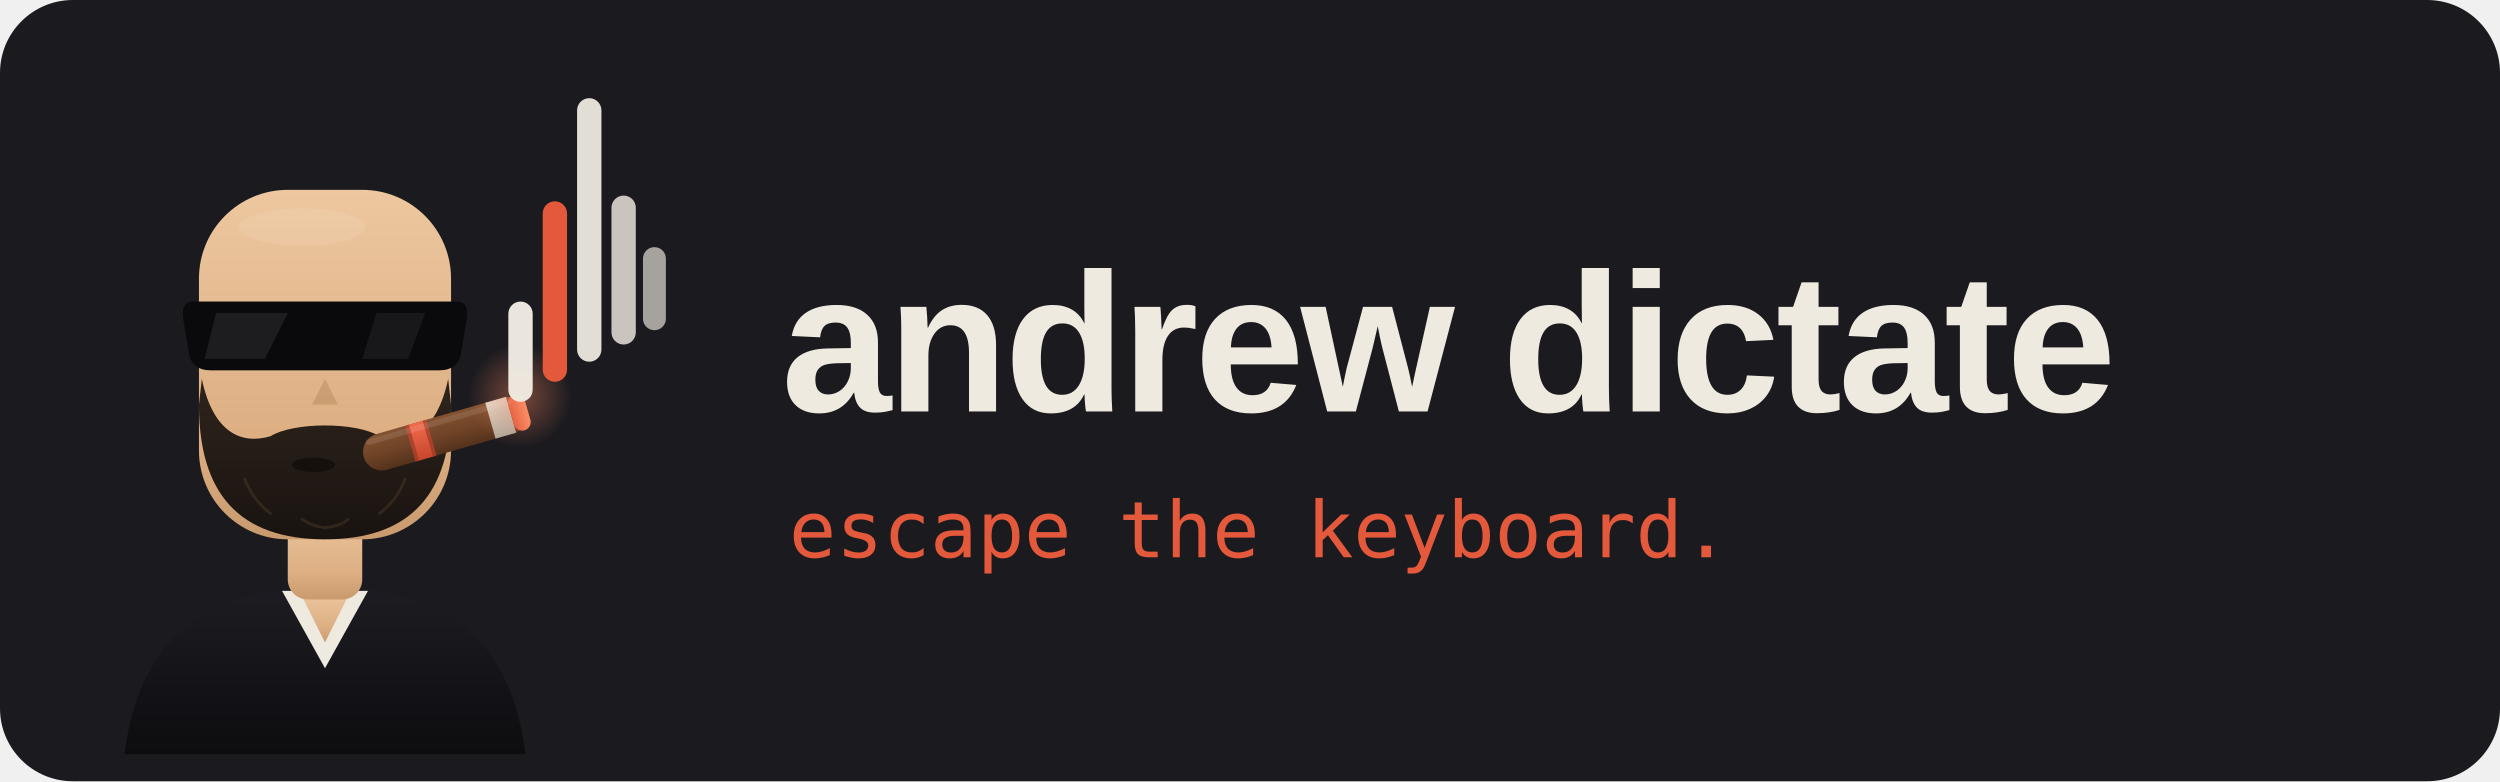
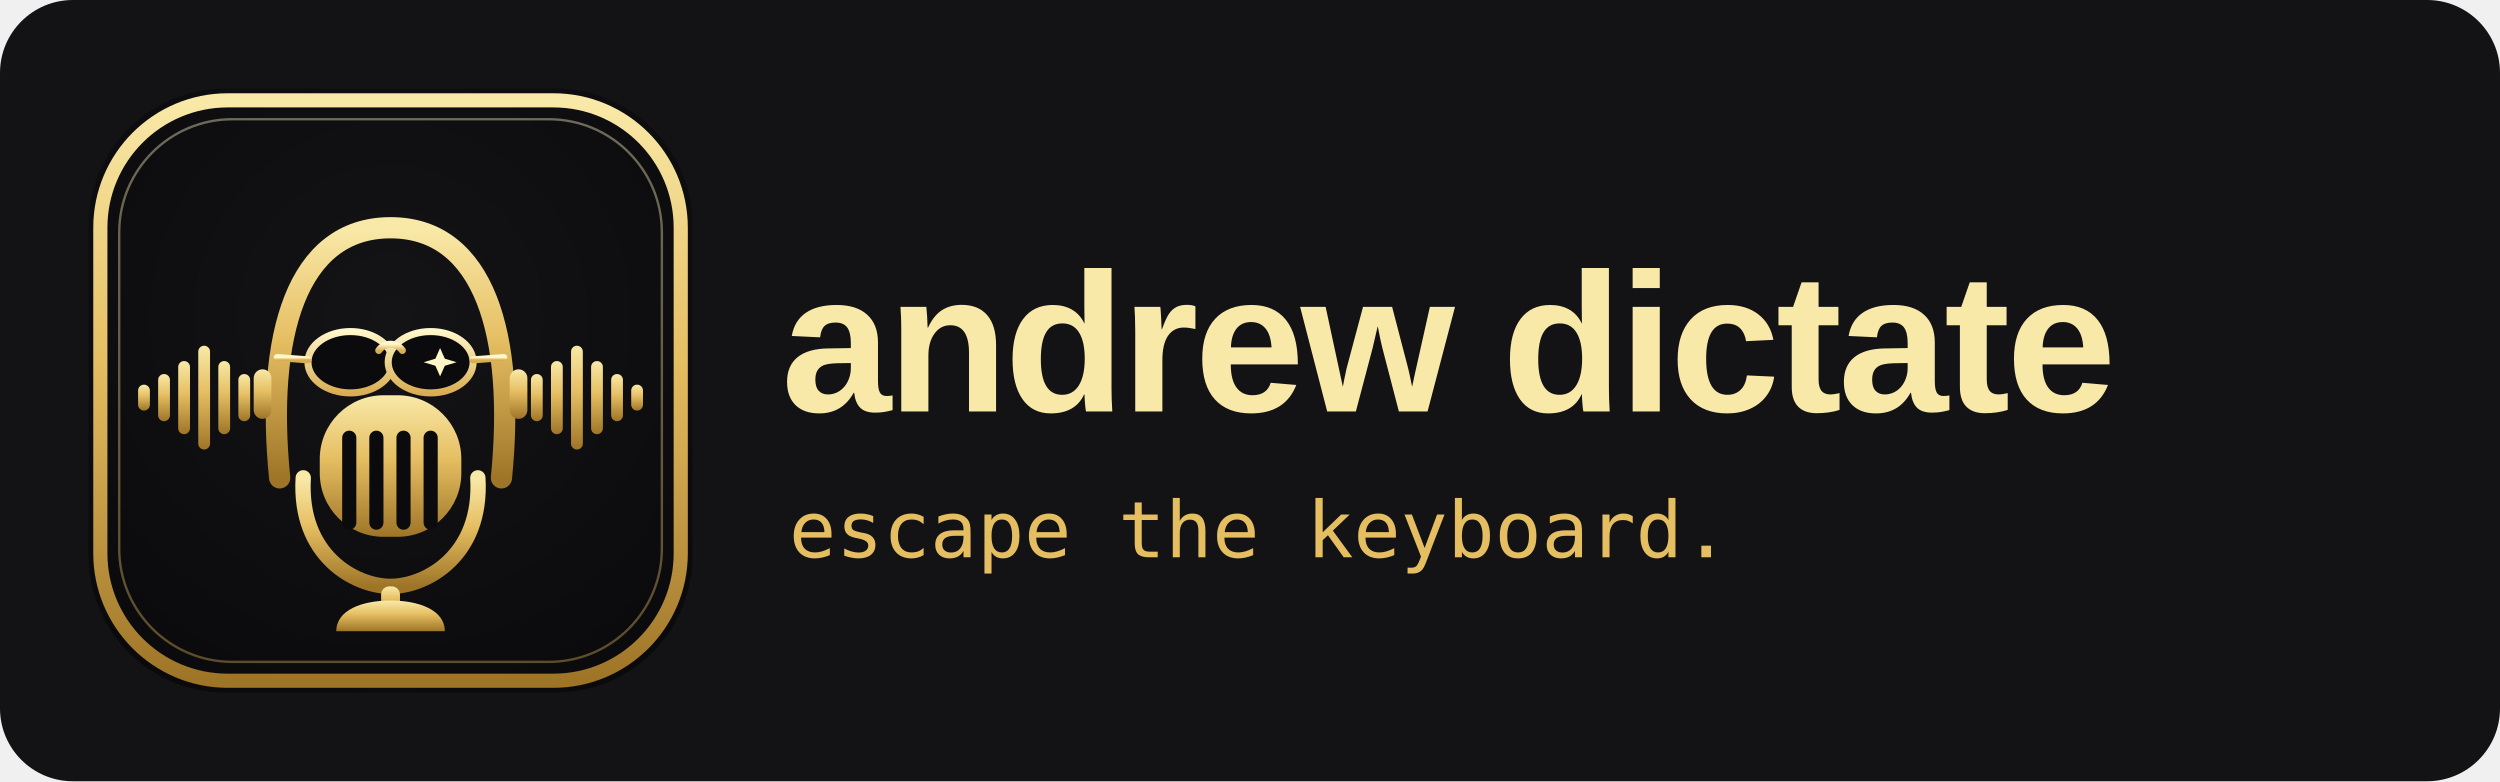
<svg xmlns="http://www.w3.org/2000/svg" viewBox="0 0 960 300" width="960" height="300">
-   <defs>
-     <radialGradient id="bgGlow" cx="52%" cy="40%" r="78%">
-       <stop offset="0%" stop-color="#242430" />
-       <stop offset="100%" stop-color="#141418" />
-     </radialGradient>
-     <linearGradient id="skin" x1="0" y1="0" x2="0" y2="1">
-       <stop offset="0%" stop-color="#EDC79F" />
-       <stop offset="70%" stop-color="#DDAF83" />
-       <stop offset="100%" stop-color="#C99A6E" />
-     </linearGradient>
-     <linearGradient id="beard" x1="0" y1="0" x2="0" y2="1">
-       <stop offset="0%" stop-color="#2E241B" />
-       <stop offset="100%" stop-color="#191310" />
-     </linearGradient>
-     <linearGradient id="suit" x1="0" y1="0" x2="0" y2="1">
-       <stop offset="0%" stop-color="#1C1C22" />
-       <stop offset="100%" stop-color="#0D0D10" />
-     </linearGradient>
-     <linearGradient id="body" x1="0" y1="0" x2="0" y2="1">
-       <stop offset="0%" stop-color="#835231" />
-       <stop offset="55%" stop-color="#6E4226" />
-       <stop offset="100%" stop-color="#54321C" />
-     </linearGradient>
-     <linearGradient id="band" x1="0" y1="0" x2="0" y2="1">
-       <stop offset="0%" stop-color="#F06B4C" />
-       <stop offset="100%" stop-color="#C7472E" />
-     </linearGradient>
-     <linearGradient id="ash" x1="0" y1="0" x2="0" y2="1">
-       <stop offset="0%" stop-color="#E4DED1" />
-       <stop offset="100%" stop-color="#AFA99C" />
-     </linearGradient>
-     <linearGradient id="ember" x1="0" y1="0" x2="1" y2="0">
-       <stop offset="0%" stop-color="#E4593B" />
-       <stop offset="100%" stop-color="#FF9468" />
-     </linearGradient>
-     <radialGradient id="emberGlow" cx="50%" cy="50%" r="50%">
-       <stop offset="0%" stop-color="#F0805F" stop-opacity="0.45" />
-       <stop offset="100%" stop-color="#F0805F" stop-opacity="0" />
-     </radialGradient>
-   </defs>
-   <rect width="960" height="300" rx="28" fill="#1B1B1F" />
-   <g transform="translate(-16 8) scale(0.55)">
-     <path d="M116 512 C 126 434, 168 396, 256 396 C 344 396, 386 434, 396 512 Z" fill="url(#suit)" />
-     <path d="M226 398 L 286 398 L 256 452 Z" fill="#EFEAE0" />
-     <path d="M238 398 L 274 398 L 256 434 Z" fill="url(#skin)" />
-     <rect x="230" y="340" width="52" height="64" rx="14" fill="url(#skin)" />
-     <rect x="230" y="340" width="52" height="18" fill="#B8895E" opacity="0.55" />
-     <rect x="168" y="118" width="176" height="244" rx="62" fill="url(#skin)" />
-     <ellipse cx="240" cy="144" rx="44" ry="13" fill="#FFFFFF" opacity="0.08" />
-     <path d="M170 250            C 178 288, 198 296, 218 290            C 234 280, 278 280, 294 290            C 314 296, 334 288, 342 250            L 344 268            C 344 330, 316 362, 256 362            C 196 362, 168 330, 168 268            Z" fill="url(#beard)" />
-     <ellipse cx="248" cy="310" rx="15" ry="5" fill="#0D0906" opacity="0.6" />
-     <g stroke="#4A3826" stroke-width="2" opacity="0.5" fill="none" stroke-linecap="round">
-       <path d="M200 320 C 204 330, 210 338, 218 344" />
-       <path d="M312 320 C 308 330, 302 338, 294 344" />
-       <path d="M240 348 C 246 352, 250 353, 256 354" />
-       <path d="M272 348 C 268 352, 262 353, 256 354" />
+   <rect width="960" height="300" rx="28" fill="#131316" />
+   <g transform="translate(34 34) scale(0.453)">
+     <defs>
+       <radialGradient id="bg" cx="50%" cy="38%" r="80%">
+         <stop offset="0%" stop-color="#141416" />
+         <stop offset="100%" stop-color="#09090B" />
+       </radialGradient>
+       <linearGradient id="gold" x1="0" y1="0" x2="0" y2="1">
+         <stop offset="0%" stop-color="#F9E9A8" />
+         <stop offset="45%" stop-color="#E5BE62" />
+         <stop offset="100%" stop-color="#9E7527" />
+       </linearGradient>
+       <linearGradient id="goldHi" x1="0" y1="0" x2="0" y2="1">
+         <stop offset="0%" stop-color="#FFF6C9" />
+         <stop offset="100%" stop-color="#D9AE52" />
+       </linearGradient>
+     </defs>
+     <rect width="512" height="512" rx="116" fill="url(#bg)" />
+     <rect x="10" y="10" width="492" height="492" rx="108" fill="none" stroke="url(#gold)" stroke-width="12" />
+     <rect x="26" y="26" width="460" height="460" rx="96" fill="none" stroke="url(#goldHi)" stroke-width="2" opacity="0.4" />
+     <path d="M 162 330            C 150 210, 176 118, 256 118            C 336 118, 362 210, 350 330" fill="none" stroke="url(#gold)" stroke-width="18" stroke-linecap="round" />
+     <line x1="184" y1="208" x2="328" y2="208" stroke="url(#goldHi)" stroke-width="7" stroke-linecap="round" />
+     <ellipse cx="222" cy="232" rx="36" ry="26" fill="#0B0B0D" stroke="url(#goldHi)" stroke-width="6" />
+     <ellipse cx="290" cy="232" rx="36" ry="26" fill="#0B0B0D" stroke="url(#goldHi)" stroke-width="6" />
+     <path d="M 246 222 C 251 215, 261 215, 266 222" fill="none" stroke="url(#goldHi)" stroke-width="6" stroke-linecap="round" />
+     <line x1="186" y1="230" x2="160" y2="228" stroke="url(#goldHi)" stroke-width="6" stroke-linecap="round" />
+     <line x1="326" y1="230" x2="352" y2="228" stroke="url(#goldHi)" stroke-width="6" stroke-linecap="round" />
+     <path d="M 298 220 L 302 229 L 312 232 L 302 235 L 298 244 L 294 235 L 284 232 L 294 229 Z" fill="#FFF6C9" />
+     <rect x="140" y="238" width="15" height="42" rx="7.5" fill="url(#gold)" />
+     <rect x="357" y="238" width="15" height="42" rx="7.5" fill="url(#gold)" />
+     <rect x="196" y="260" width="120" height="120" rx="54" fill="url(#gold)" />
+     <g fill="#0B0B0D">
+       <rect x="215" y="290" width="12" height="84" rx="6" />
+       <rect x="238" y="290" width="12" height="84" rx="6" />
+       <rect x="261" y="290" width="12" height="84" rx="6" />
+       <rect x="284" y="290" width="12" height="84" rx="6" />
    </g>
-     <path d="M164 196            L 348 196            C 354 196, 356 200, 355 208            L 351 232            C 350 240, 344 244, 336 244            L 176 244            C 168 244, 162 240, 161 232            L 157 208            C 156 200, 158 196, 164 196            Z" fill="#0A0A0D" />
-     <path d="M180 204 L 230 204 L 214 236 L 172 236 Z" fill="#FFFFFF" opacity="0.08" />
-     <path d="M292 204 L 326 204 L 314 236 L 282 236 Z" fill="#FFFFFF" opacity="0.06" />
-     <path d="M247 268 L 265 268 L 256 250 Z" fill="#B8895E" opacity="0.5" />
-     <g transform="rotate(-16 288 300)">
-       <rect x="282" y="290" width="118" height="26" rx="13" fill="url(#body)" />
-       <rect x="316" y="290" width="15" height="26" fill="url(#band)" />
-       <rect x="316" y="290" width="2.5" height="26" fill="#8F3320" opacity="0.6" />
-       <rect x="328.5" y="290" width="2.5" height="26" fill="#8F3320" opacity="0.6" />
-       <rect x="374" y="290" width="15" height="26" fill="url(#ash)" />
-       <rect x="389" y="290" width="12" height="26" rx="6" fill="url(#ember)" />
-       <rect x="286" y="292" width="106" height="4" rx="2" fill="#FFFFFF" opacity="0.10" />
+     <path d="M 182 330 C 178 396, 226 422, 256 422 C 286 422, 334 396, 330 330" fill="none" stroke="url(#gold)" stroke-width="13" stroke-linecap="round" />
+     <rect x="248" y="422" width="16" height="24" rx="7" fill="url(#gold)" />
+     <path d="M 210 460 L 302 460 C 302 442, 280 434, 256 434 C 232 434, 210 442, 210 460 Z" fill="url(#gold)" />
+     <g fill="url(#gold)">
+       <rect x="42" y="251" width="10" height="22" rx="5" />
+       <rect x="59" y="242" width="10" height="40" rx="5" />
+       <rect x="76" y="231" width="10" height="62" rx="5" />
+       <rect x="93" y="218" width="10" height="88" rx="5" />
+       <rect x="110" y="231" width="10" height="62" rx="5" />
+       <rect x="127" y="242" width="10" height="40" rx="5" />
    </g>
-     <circle cx="392" cy="262" r="36" fill="url(#emberGlow)" />
-     <g fill="#EFEAE0">
-       <rect x="384" y="196" width="17" height="70" rx="8.5" opacity="0.98" />
-       <rect x="408" y="126" width="17" height="126" rx="8.5" fill="#E4593B" />
-       <rect x="432" y="54" width="17" height="184" rx="8.5" opacity="0.94" />
-       <rect x="456" y="122" width="17" height="104" rx="8.5" opacity="0.82" />
-       <rect x="478" y="158" width="16" height="58" rx="8" opacity="0.66" />
+     <g fill="url(#gold)">
+       <rect x="375" y="242" width="10" height="40" rx="5" />
+       <rect x="392" y="231" width="10" height="62" rx="5" />
+       <rect x="409" y="218" width="10" height="88" rx="5" />
+       <rect x="426" y="231" width="10" height="62" rx="5" />
+       <rect x="443" y="242" width="10" height="40" rx="5" />
+       <rect x="460" y="251" width="10" height="22" rx="5" />
    </g>
  </g>
-   <text x="300" y="158" font-family="-apple-system, 'Helvetica Neue', Arial, sans-serif" font-size="76" font-weight="600" letter-spacing="-1.5" fill="#EFEAE0">andrew dictate</text>
-   <text x="303" y="214" font-family="ui-monospace, 'SF Mono', Menlo, monospace" font-size="30" fill="#E4593B">escape the keyboard.</text>
+   <text x="300" y="158" font-family="-apple-system, 'Helvetica Neue', Arial, sans-serif" font-size="76" font-weight="600" letter-spacing="-1.5" fill="#F9E9A8">andrew dictate</text>
+   <text x="303" y="214" font-family="ui-monospace, 'SF Mono', Menlo, monospace" font-size="30" fill="#E5BE62">escape the keyboard.</text>
</svg>
